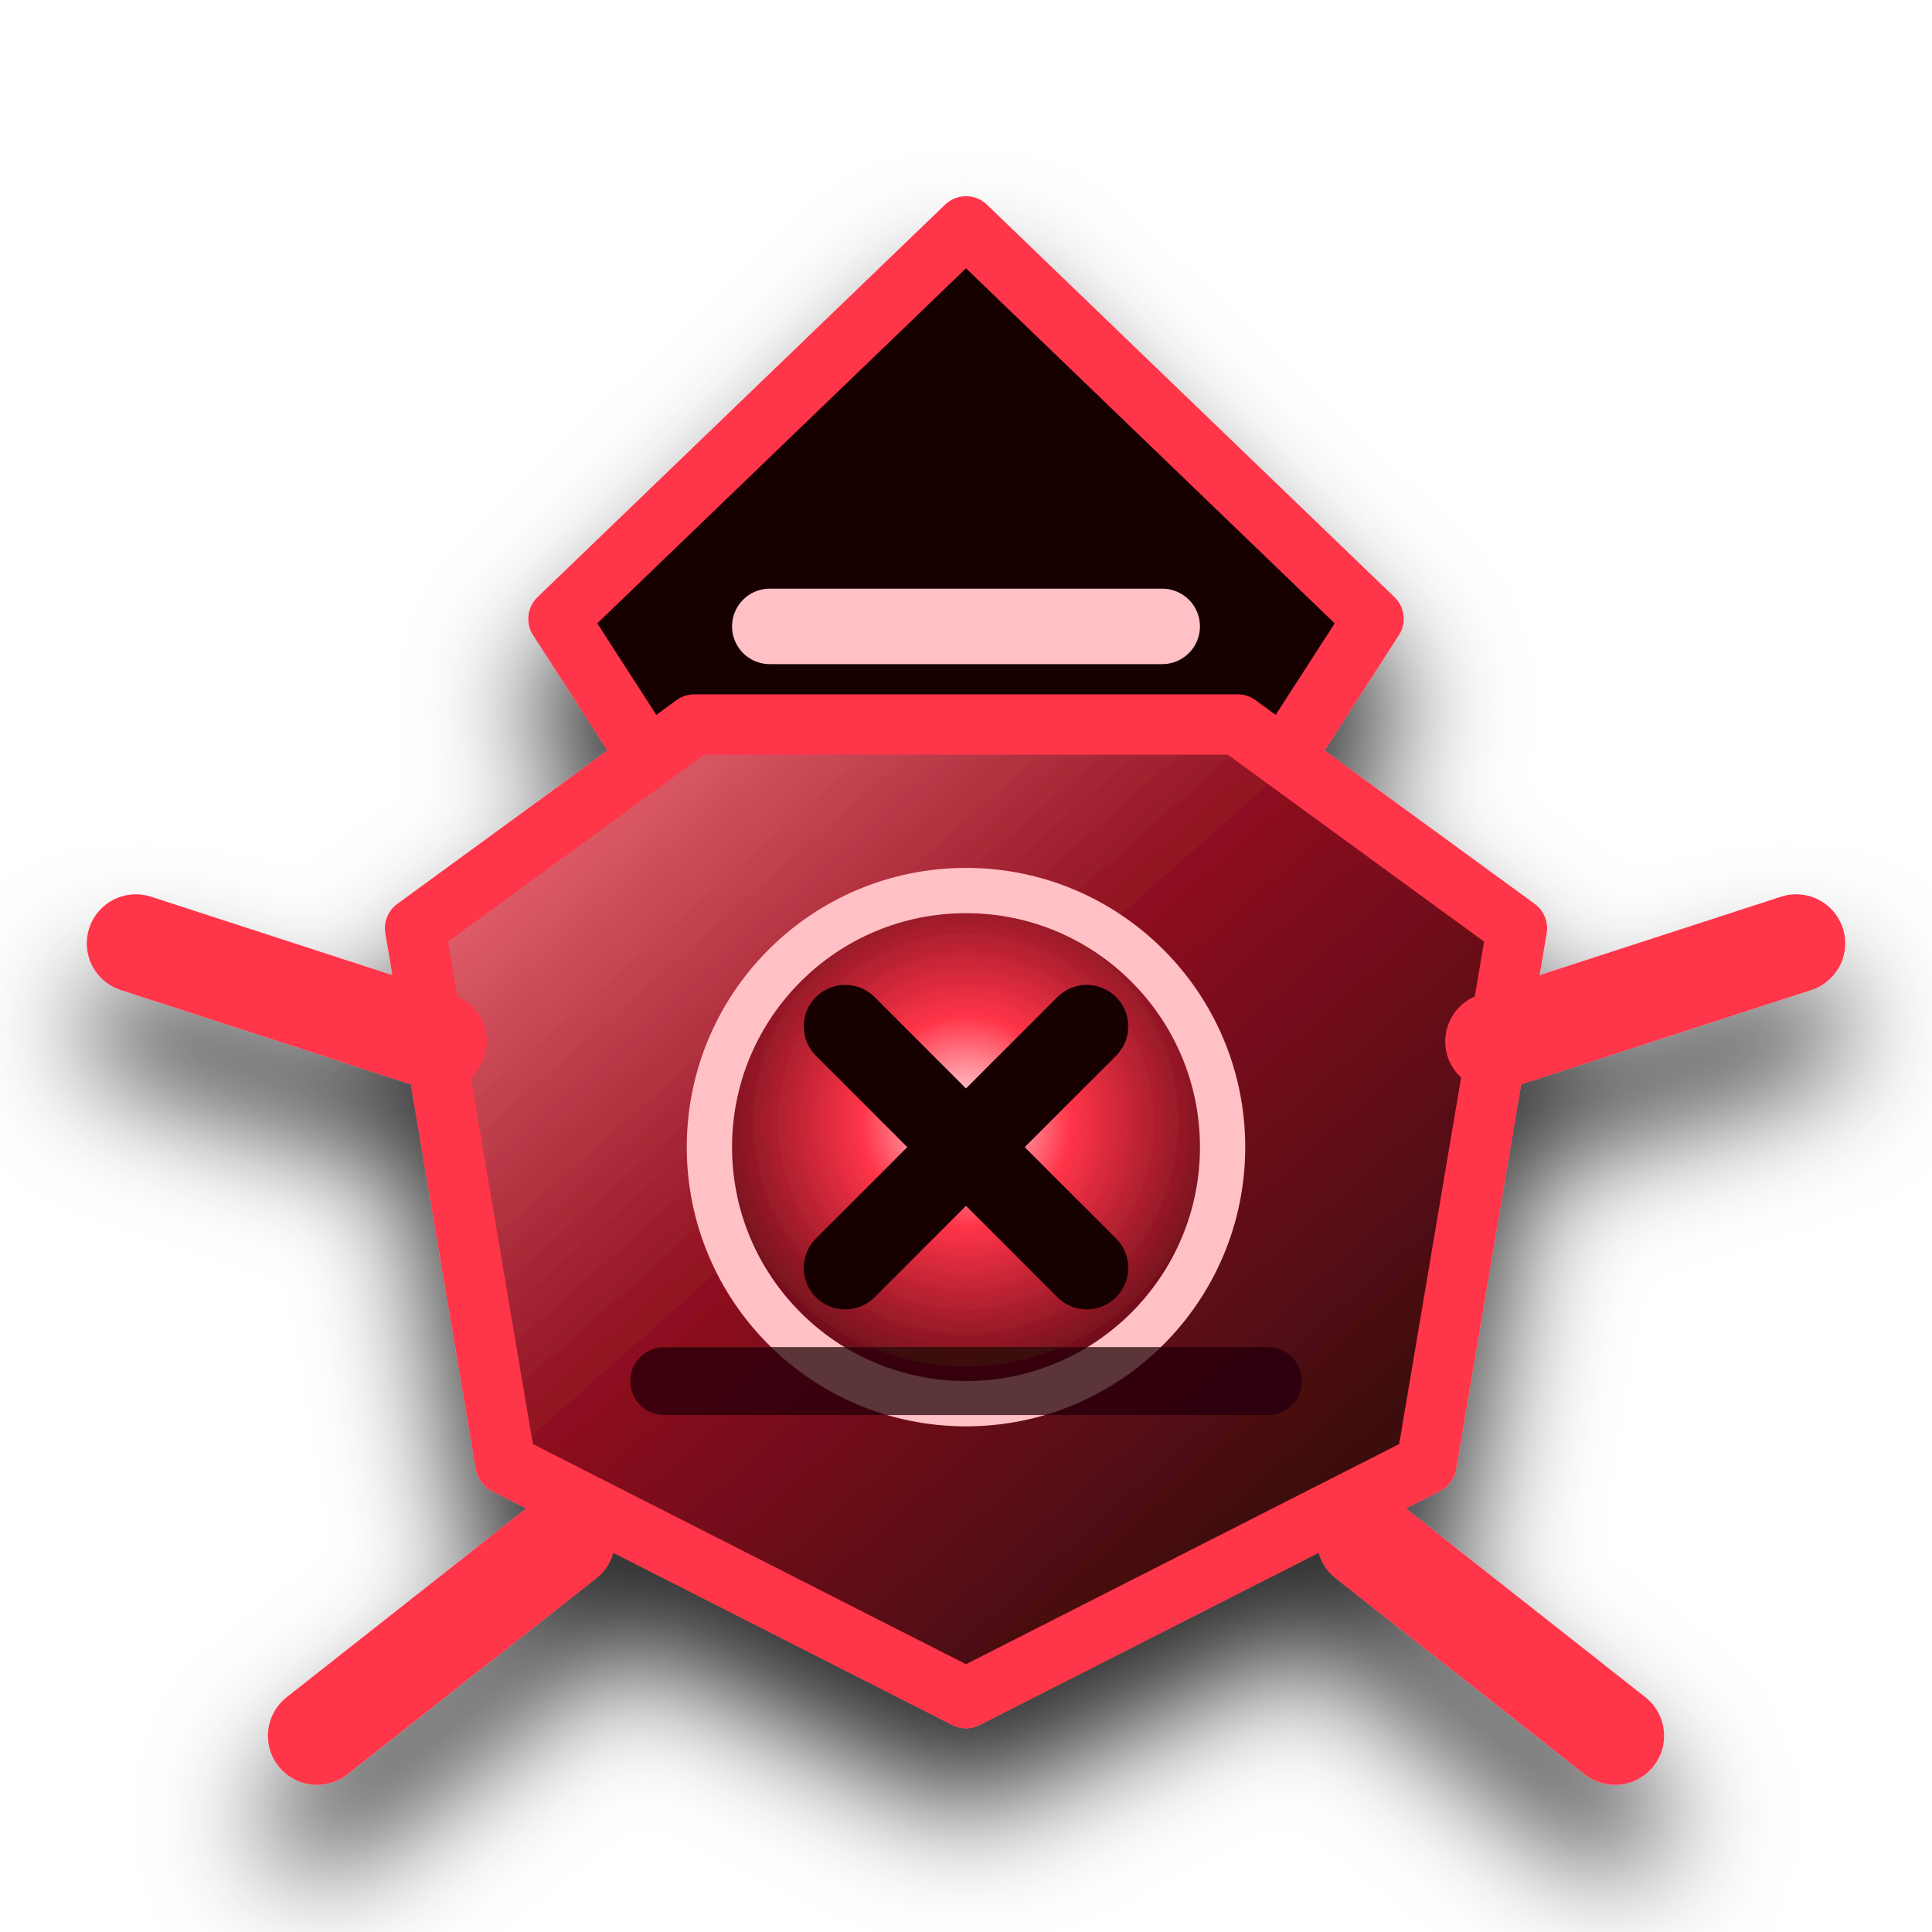
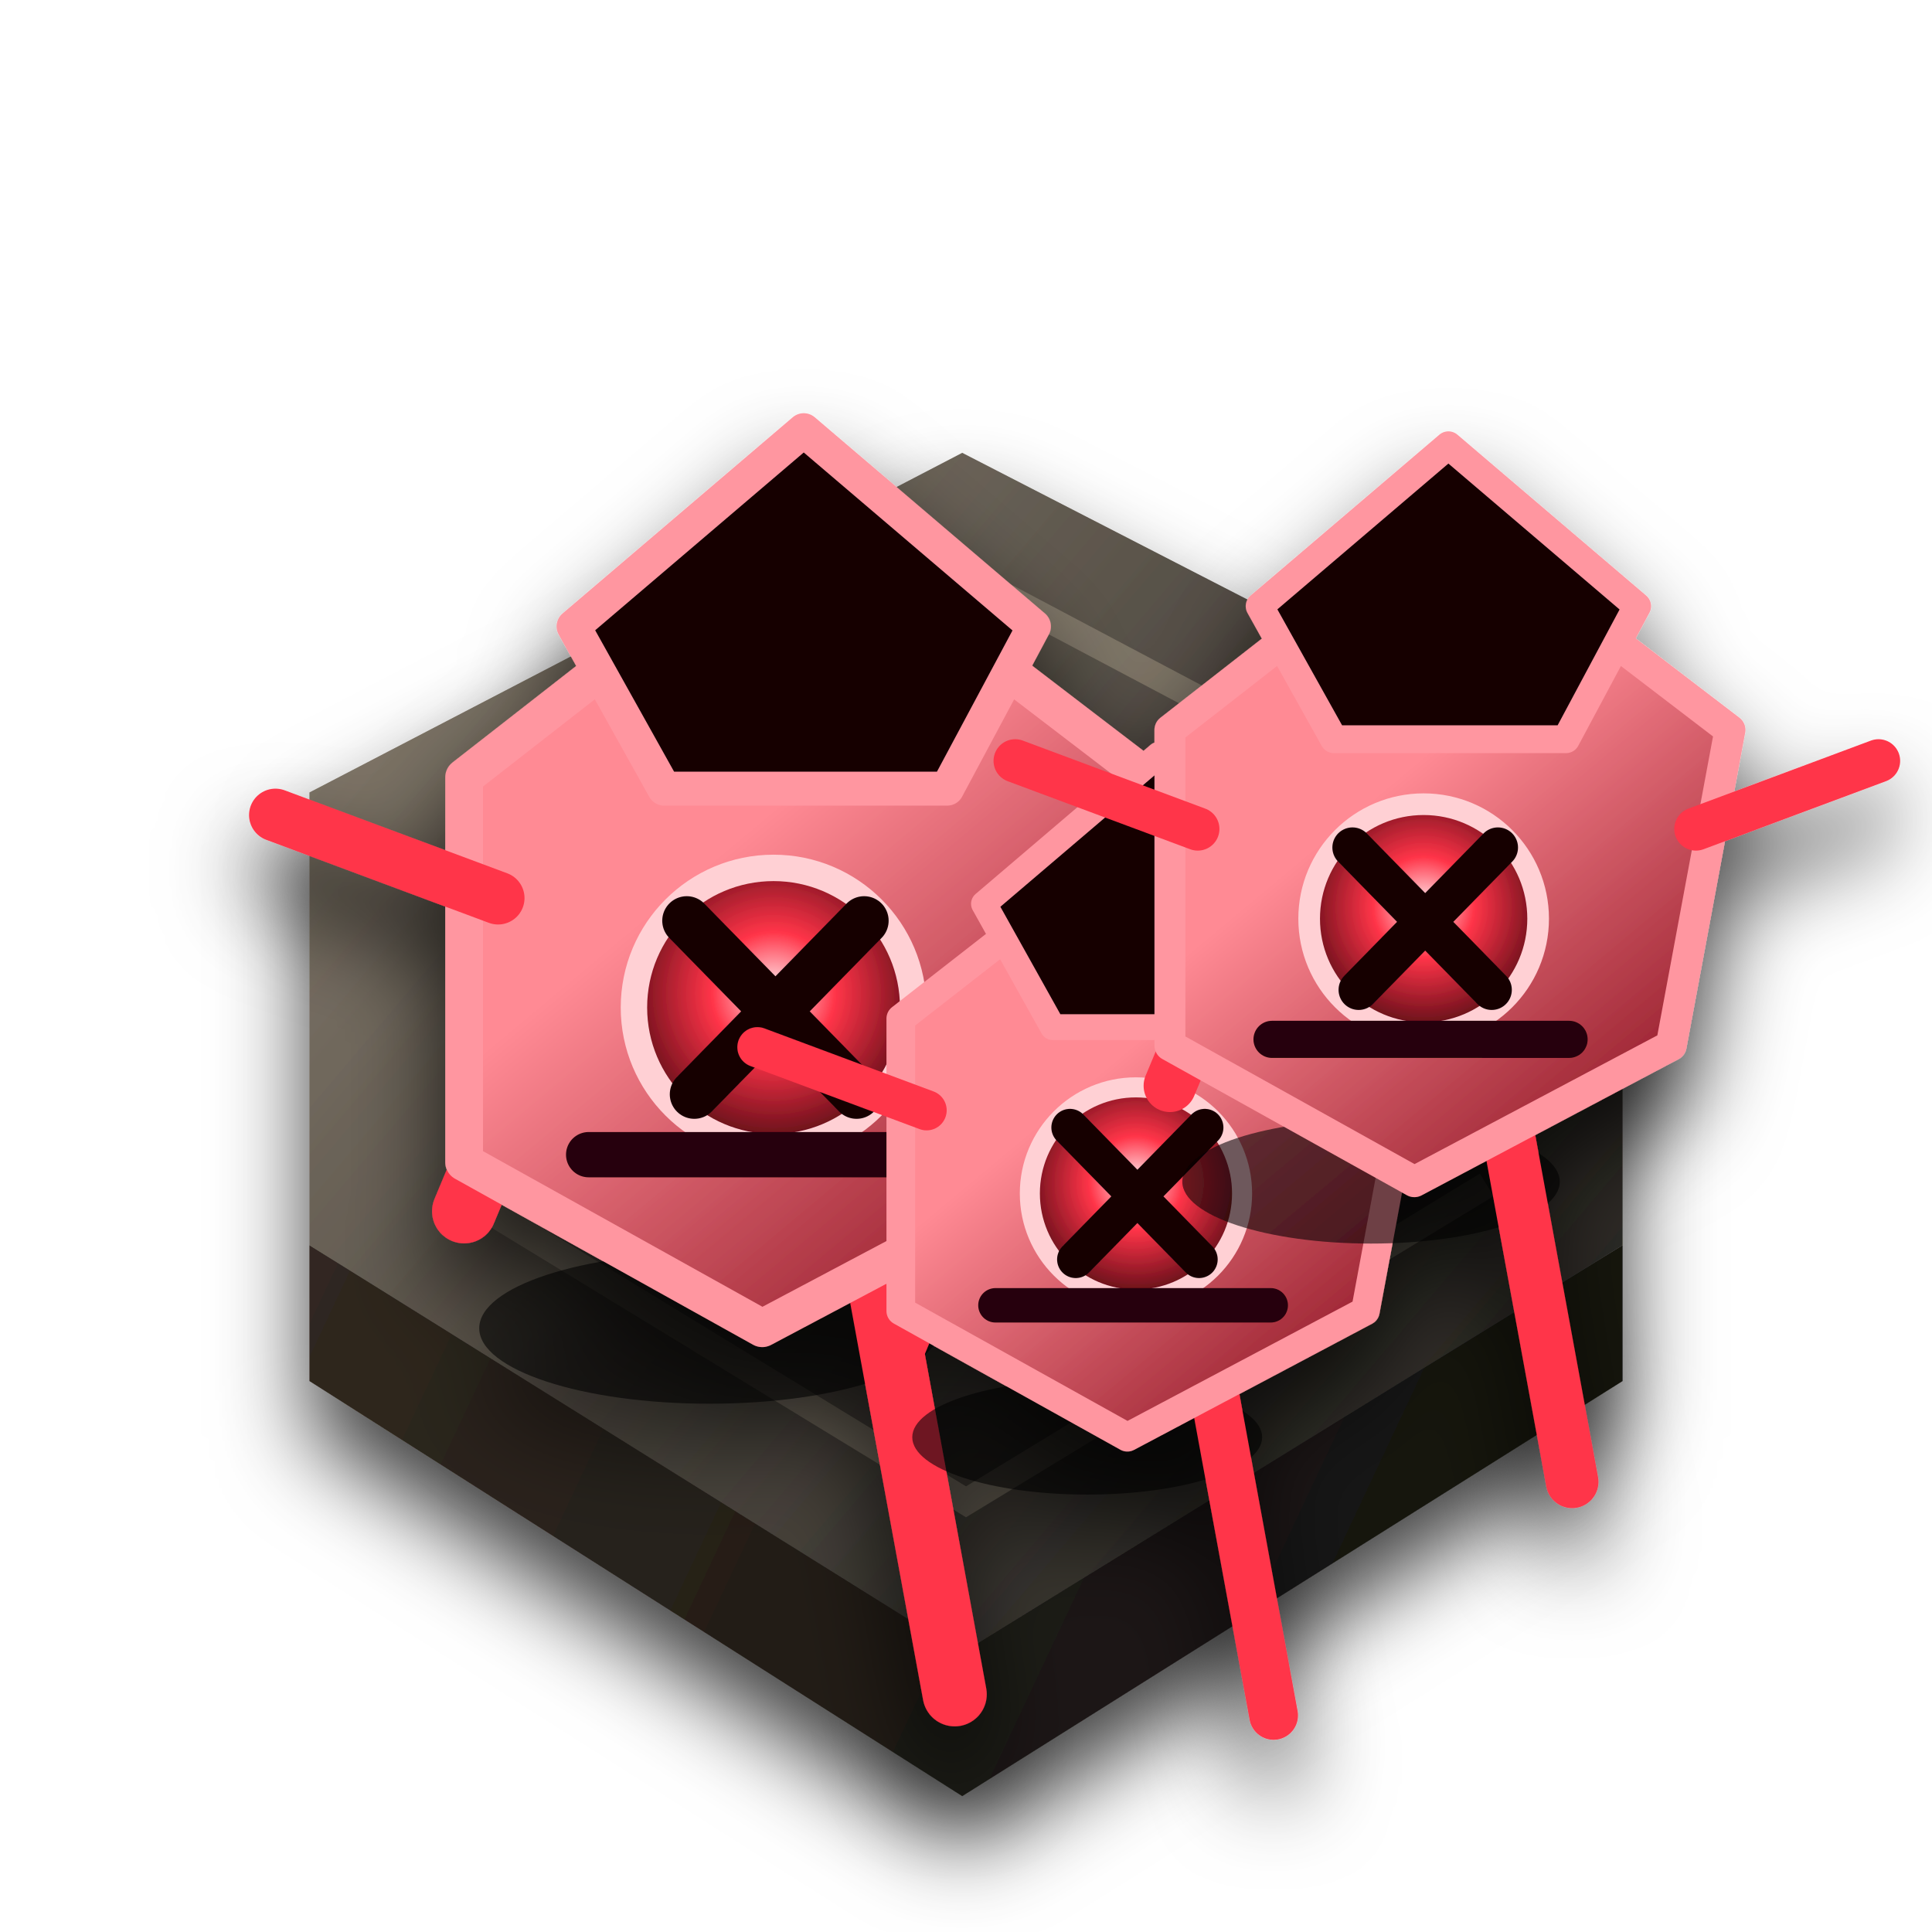
- <svg xmlns="http://www.w3.org/2000/svg" viewBox="0 0 256 256">
+ <svg xmlns="http://www.w3.org/2000/svg" viewBox="0 0 512 512">
  <defs>
-     <filter id="shadow" x="-25%" y="-25%" width="150%" height="150%">
-       <feDropShadow dx="0" dy="11" stdDeviation="8" flood-color="#000" flood-opacity=".82" />
+     <linearGradient id="top" x1="90" y1="120" x2="420" y2="400" gradientUnits="userSpaceOnUse">
+       <stop offset="0" stop-color="#8b8172" />
+       <stop offset=".5" stop-color="#514b43" />
+       <stop offset="1" stop-color="#24231f" />
+     </linearGradient>
+     <linearGradient id="side" x1="90" y1="320" x2="420" y2="475" gradientUnits="userSpaceOnUse">
+       <stop offset="0" stop-color="#302820" />
+       <stop offset="1" stop-color="#11100d" />
+     </linearGradient>
+     <filter id="sh" x="-30%" y="-30%" width="160%" height="170%">
+       <feDropShadow dx="0" dy="14" stdDeviation="12" flood-color="#000" flood-opacity=".75" />
    </filter>
-     <linearGradient id="carapace" x1="0" x2="1" y1="0" y2="1">
-       <stop offset="0" stop-color="#ff7b86" />
-       <stop offset=".42" stop-color="#8f1120" />
-       <stop offset="1" stop-color="#120205" />
+     <linearGradient id="k" x1="126" y1="82" x2="350" y2="350" gradientUnits="userSpaceOnUse">
+       <stop offset="0" stop-color="#ff8a94" />
+       <stop offset=".42" stop-color="#8c1322" />
+       <stop offset="1" stop-color="#100205" />
    </linearGradient>
-     <radialGradient id="reactor" cx="50%" cy="45%" r="57%">
-       <stop offset="0" stop-color="#fff5f6" />
-       <stop offset=".36" stop-color="#ff3448" />
-       <stop offset="1" stop-color="#4c0610" />
+     <radialGradient id="r" cx="50%" cy="45%" r="58%">
+       <stop offset="0" stop-color="#fff4f6" />
+       <stop offset=".38" stop-color="#ff3448" />
+       <stop offset="1" stop-color="#470710" />
    </radialGradient>
  </defs>
-   <g filter="url(#shadow)">
-     <path d="M74 82 128 30l54 52-20 31H94z" fill="#120205" stroke="#ff3448" stroke-width="8" stroke-linejoin="round" />
-     <path d="M55 123 92 96h72l37 27-12 71-61 31-61-31z" fill="url(#carapace)" stroke="#ff3448" stroke-width="8" stroke-linejoin="round" />
-     <path d="M58 138 18 125M198 138l40-13M75 204l-33 26M181 204l33 26" stroke="#ff3448" stroke-width="13" stroke-linecap="round" />
-     <path d="M102 83h52" stroke="#ffc0c6" stroke-width="10" stroke-linecap="round" />
-     <circle cx="128" cy="152" r="34" fill="url(#reactor)" stroke="#ffc0c6" stroke-width="6" />
-     <path d="M112 136 144 168M144 136 112 168" stroke="#190306" stroke-width="11" stroke-linecap="round" />
-     <path d="M88 183h80" stroke="#230307" stroke-width="9" stroke-linecap="round" opacity=".74" />
+   <g filter="url(#sh)">
+     <polygon points="255,120 430,210 430,330 255,438 82,330 82,210" fill="url(#top)" />
+     <polygon points="82,330 255,438 430,330 430,366 255,476 82,366" fill="url(#side)" />
+     <path d="M120 224 255 152l136 72M120 315l136 83 138-84" fill="none" stroke="#d4c5aa" stroke-width="7" opacity=".3" />
+   </g>
+   <g filter="url(#sh)" stroke-linecap="round" stroke-linejoin="round">
+     <g transform="translate(101 114) scale(1)">
+       <ellipse cx="87" cy="238" rx="61" ry="20" fill="#050203" opacity=".58" />
+       <path d="M55 128 22 207M114 128l38 207M47 191h84" stroke="#ff3448" stroke-width="17" />
+       <path d="M22 92 72 53h80l51 39-19 102-83 44-79-44z" fill="url(#k)" stroke="#ff96a0" stroke-width="10" />
+       <path d="M51 52 112 0l61 52-23 43H75z" fill="#120205" stroke="#ff96a0" stroke-width="9" />
+       <circle cx="104" cy="153" r="37" fill="url(#r)" stroke="#ffd0d4" stroke-width="7" />
+       <path d="M81 130 126 176M128 130 83 176" stroke="#180306" stroke-width="13" />
+       <path d="M31 124 -28 102M192 124l59-22" stroke="#ff3448" stroke-width="14" />
+       <path d="M55 192h96" stroke="#260207" stroke-width="12" />
+     </g>
+     <g transform="translate(222 200) scale(.76)">
+       <ellipse cx="87" cy="238" rx="61" ry="20" fill="#050203" opacity=".58" />
+       <path d="M55 128 22 207M114 128l38 207M47 191h84" stroke="#ff3448" stroke-width="17" />
+       <path d="M22 92 72 53h80l51 39-19 102-83 44-79-44z" fill="url(#k)" stroke="#ff96a0" stroke-width="10" />
+       <path d="M51 52 112 0l61 52-23 43H75z" fill="#120205" stroke="#ff96a0" stroke-width="9" />
+       <circle cx="104" cy="153" r="37" fill="url(#r)" stroke="#ffd0d4" stroke-width="7" />
+       <path d="M81 130 126 176M128 130 83 176" stroke="#180306" stroke-width="13" />
+       <path d="M31 124 -28 102M192 124l59-22" stroke="#ff3448" stroke-width="14" />
+       <path d="M55 192h96" stroke="#260207" stroke-width="12" />
+     </g>
+     <g transform="translate(292 118) scale(.82)">
+       <ellipse cx="87" cy="238" rx="61" ry="20" fill="#050203" opacity=".58" />
+       <path d="M55 128 22 207M114 128l38 207M47 191h84" stroke="#ff3448" stroke-width="17" />
+       <path d="M22 92 72 53h80l51 39-19 102-83 44-79-44z" fill="url(#k)" stroke="#ff96a0" stroke-width="10" />
+       <path d="M51 52 112 0l61 52-23 43H75z" fill="#120205" stroke="#ff96a0" stroke-width="9" />
+       <circle cx="104" cy="153" r="37" fill="url(#r)" stroke="#ffd0d4" stroke-width="7" />
+       <path d="M81 130 126 176M128 130 83 176" stroke="#180306" stroke-width="13" />
+       <path d="M31 124 -28 102M192 124l59-22" stroke="#ff3448" stroke-width="14" />
+       <path d="M55 192h96" stroke="#260207" stroke-width="12" />
+     </g>
  </g>
</svg>
